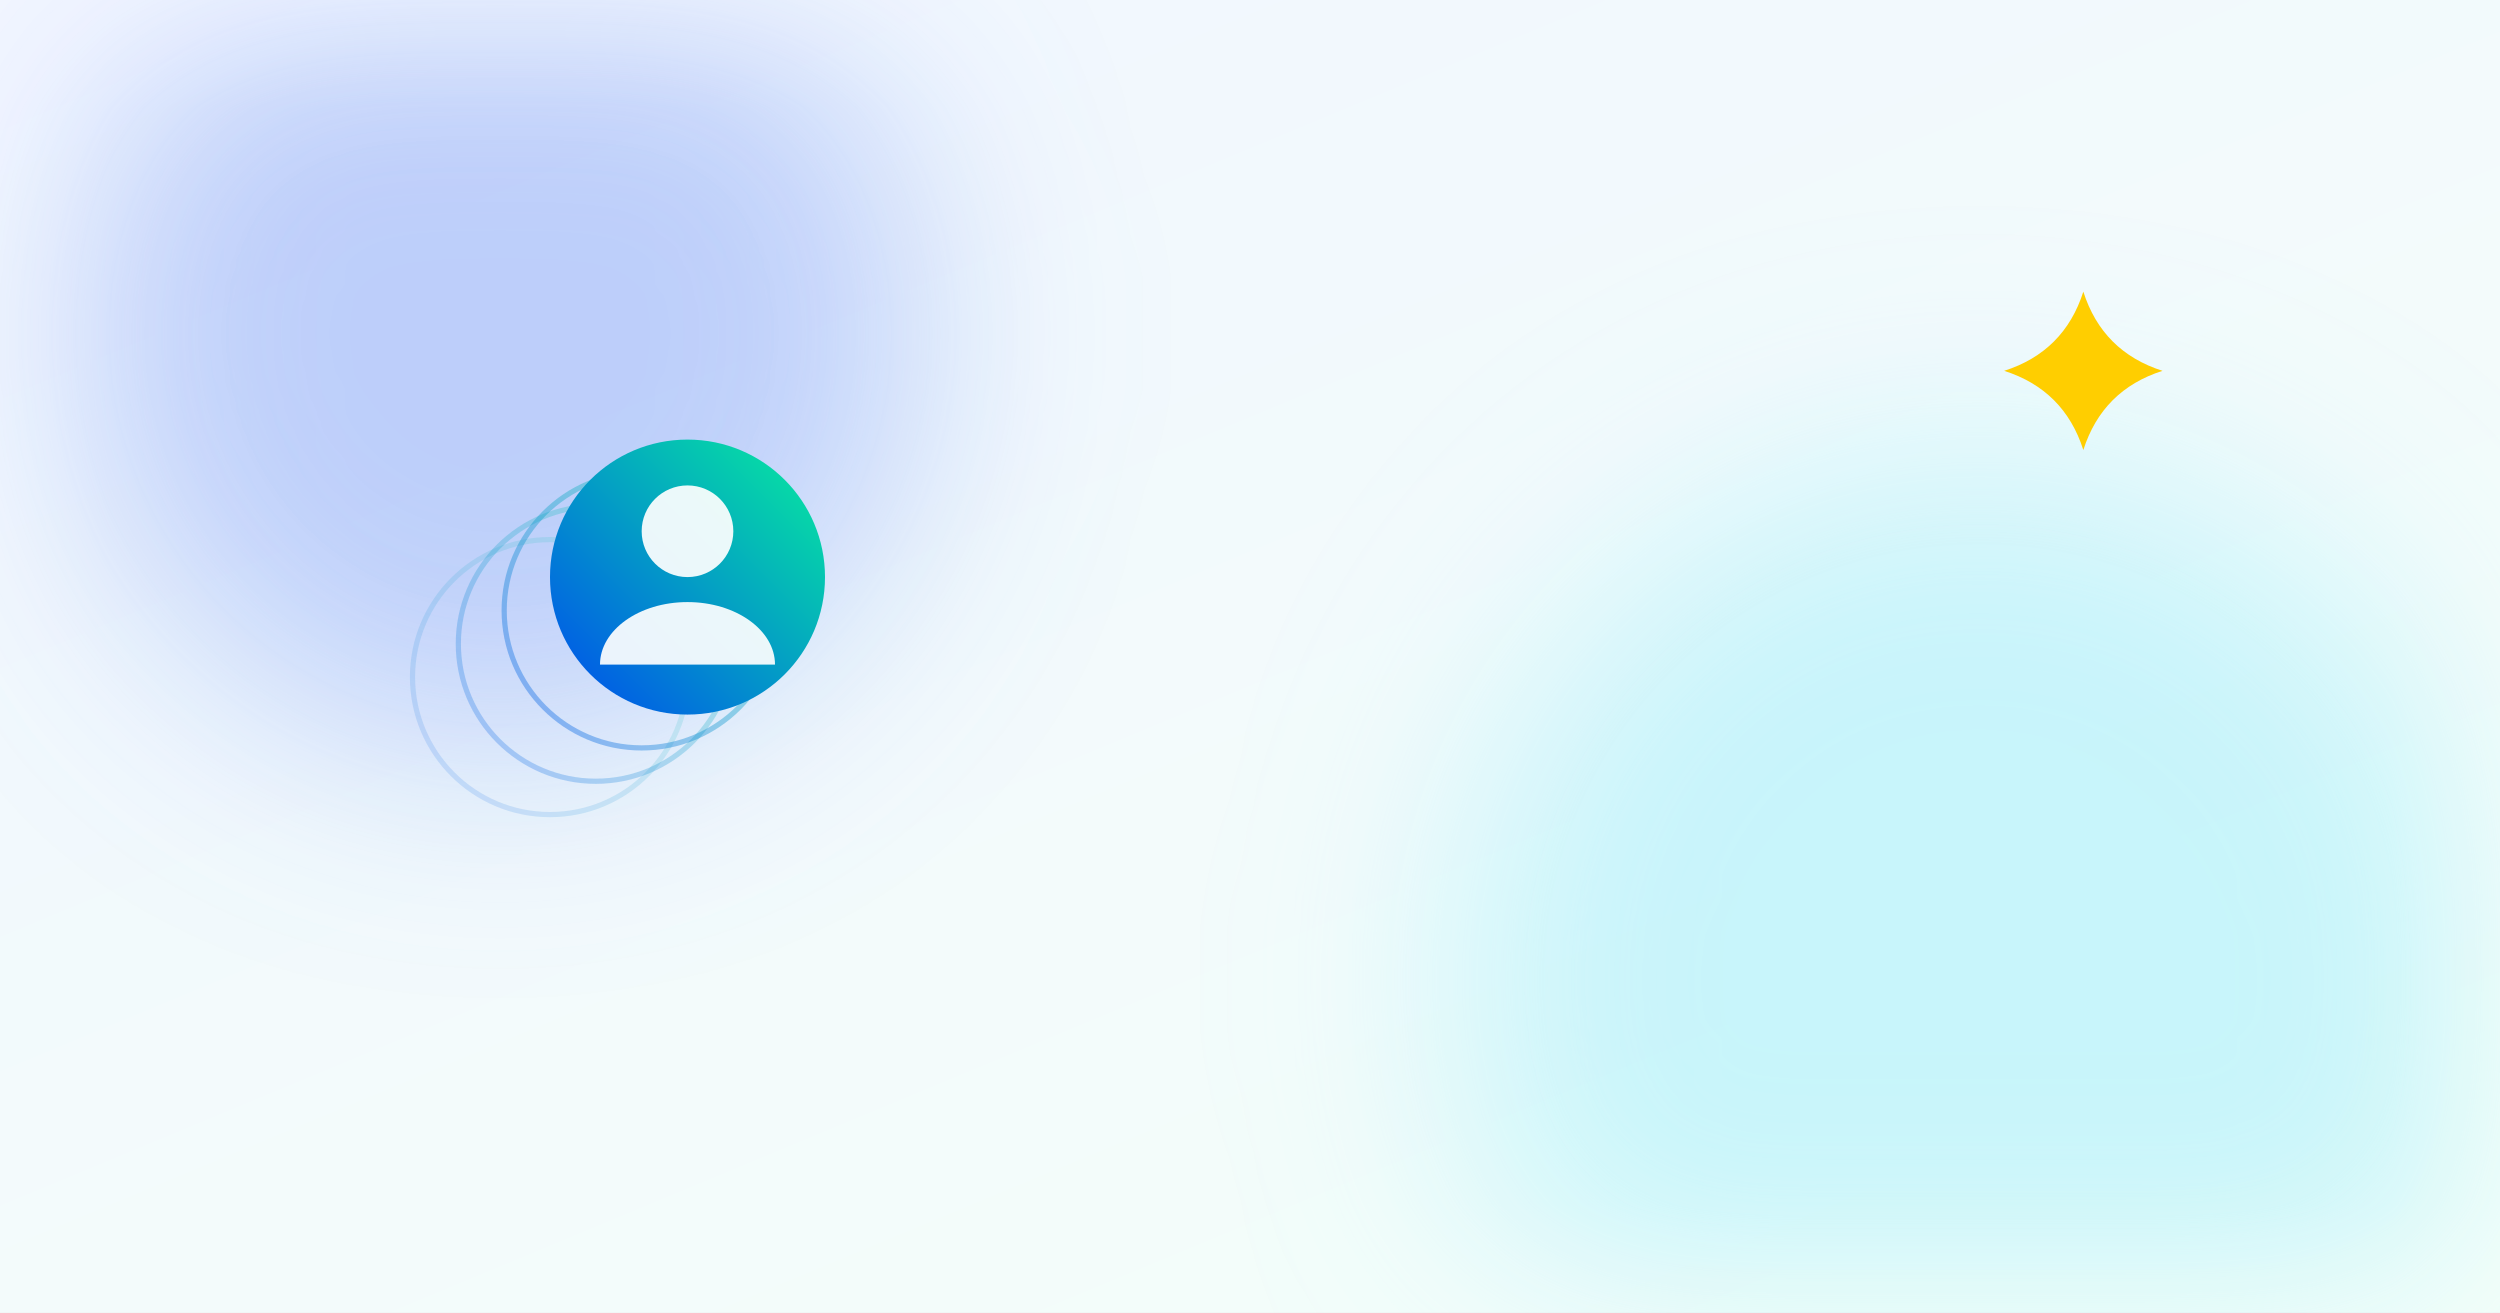
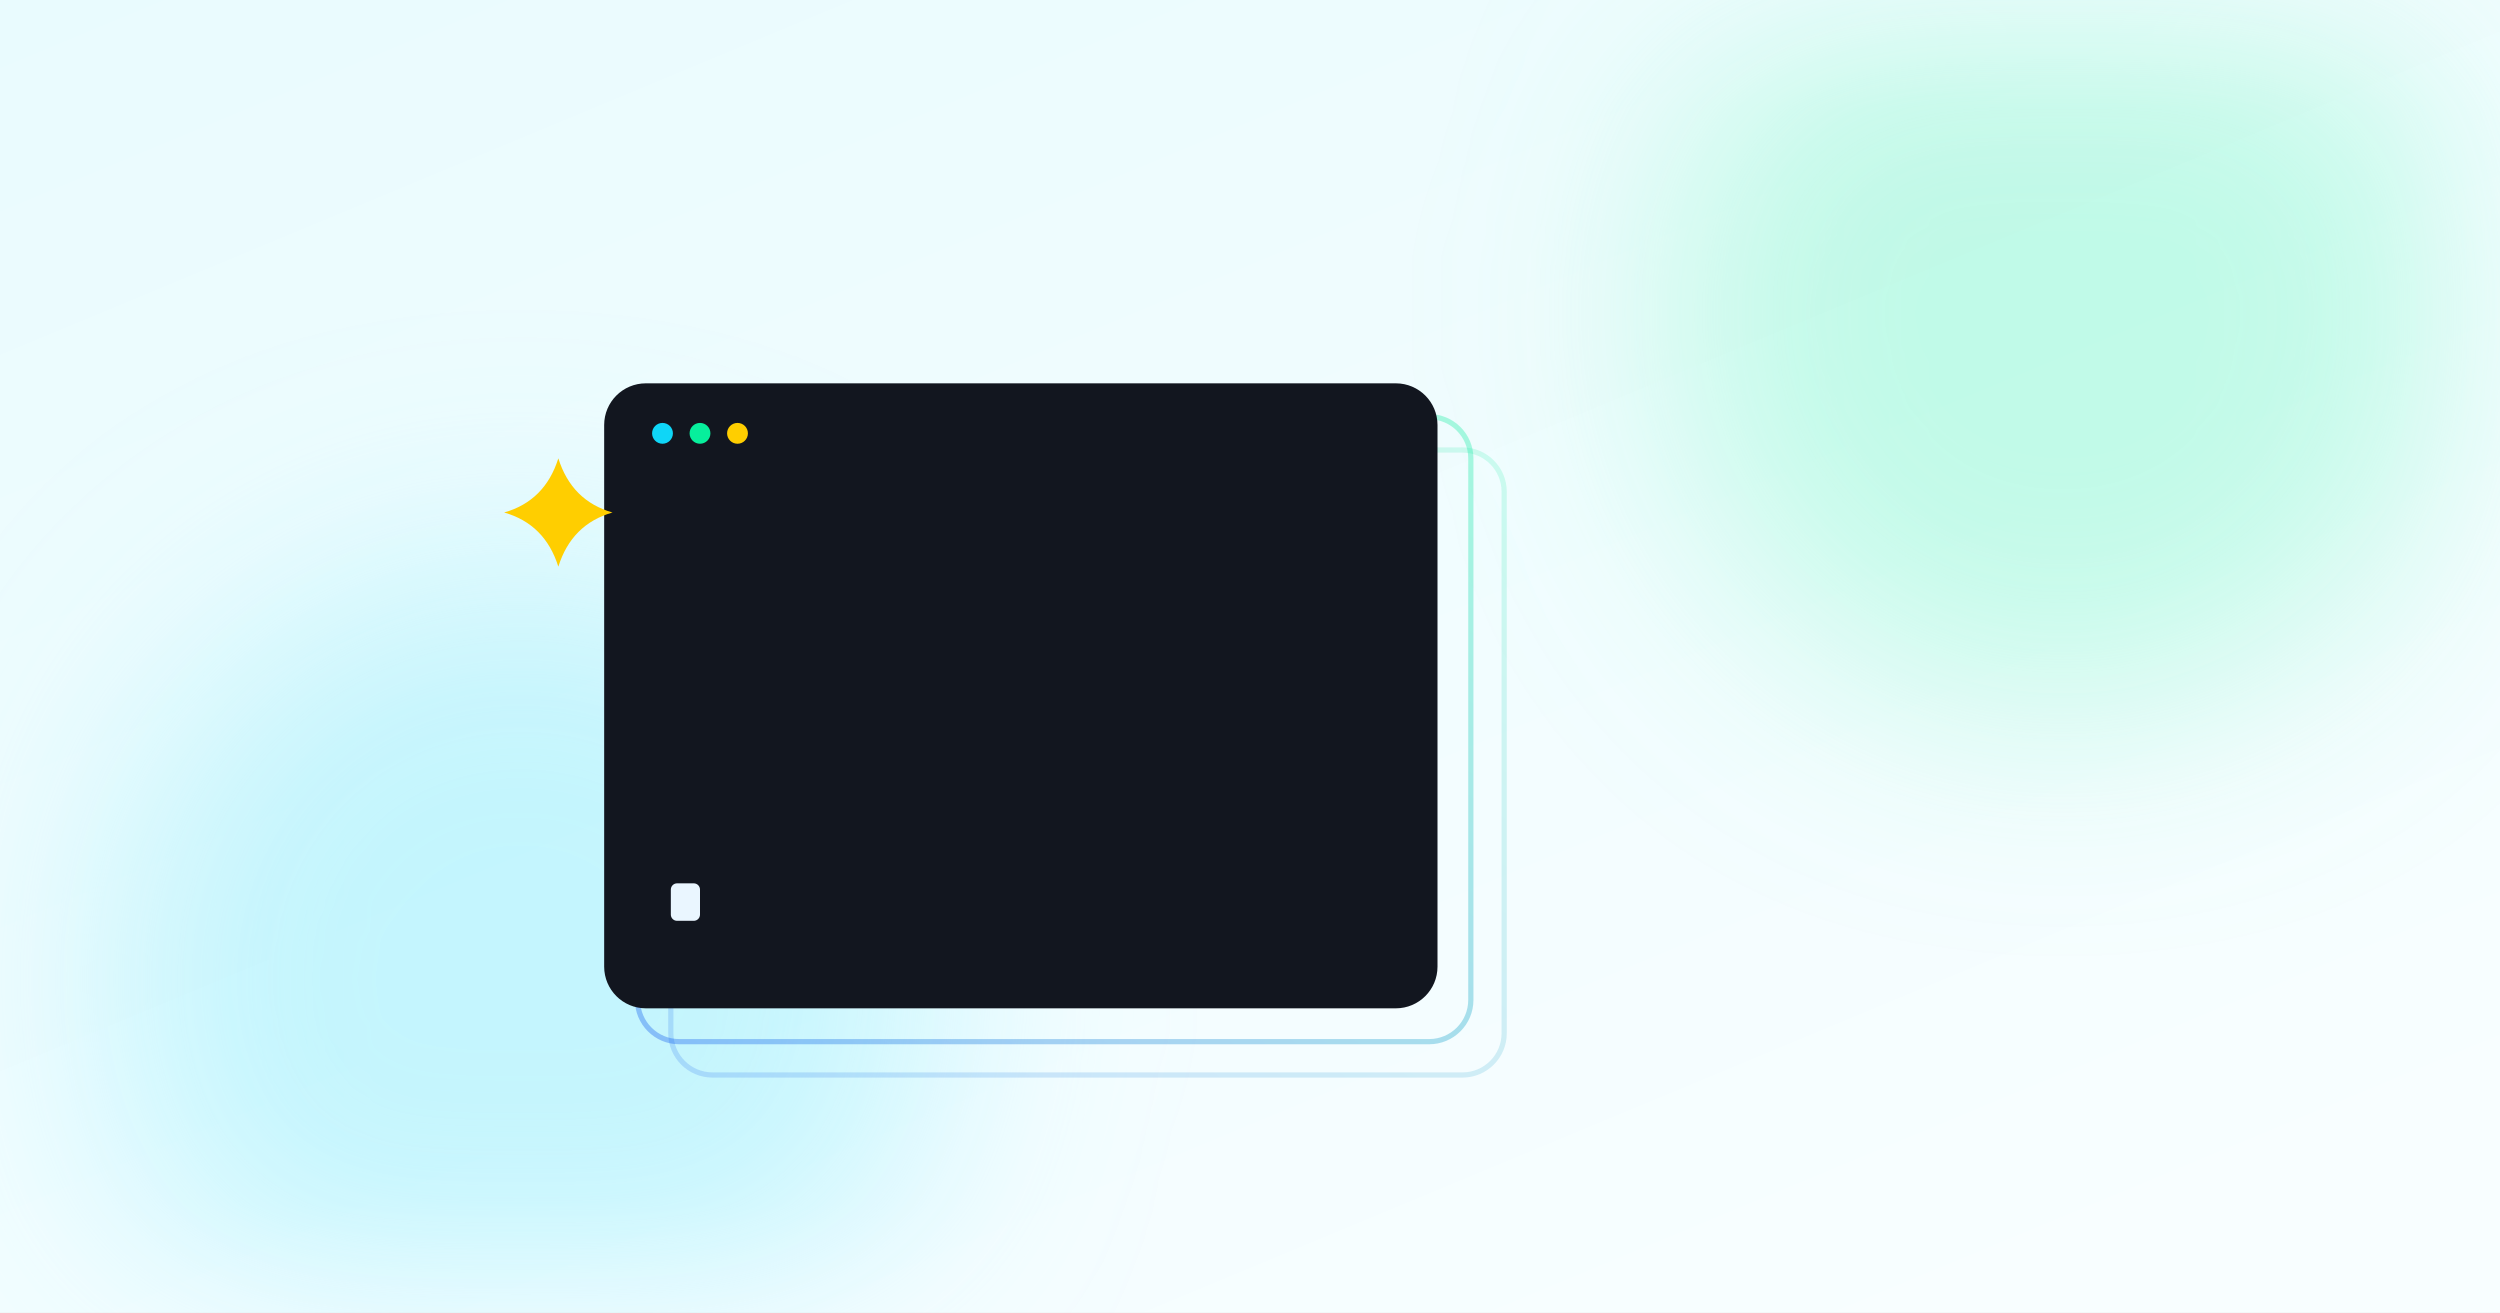
<svg xmlns="http://www.w3.org/2000/svg" viewBox="0 0 1200 630" font-family="Arial, Helvetica, sans-serif">
  <defs>
    <linearGradient id="bg" x1="0" y1="0" x2="0.8" y2="1">
-       <stop offset="0" stop-color="#F2F6FF" />
-       <stop offset="1" stop-color="#F3FEF9" />
+       <stop offset="0" stop-color="#E9FBFE" />
+       <stop offset="1" stop-color="#F8FEFF" />
    </linearGradient>
    <linearGradient id="brand" x1="0" y1="1" x2="1" y2="0">
      <stop offset="0" stop-color="#004aef" />
      <stop offset="1" stop-color="#07ef9c" />
    </linearGradient>
    <filter id="soft" x="-60%" y="-60%" width="220%" height="220%">
      <feGaussianBlur stdDeviation="55" />
    </filter>
    <style>
-       /* 11s loop: one builder ships app after app after app. */
-       .a1, .a2, .a3, .a4, .a5, .a6 { opacity: 0; transform-box: fill-box; transform-origin: center; }
-       .a1 { animation: ship1 11s cubic-bezier(0.2, 0.8, 0.3, 1) infinite; }
-       .a2 { animation: ship2 11s cubic-bezier(0.2, 0.8, 0.3, 1) infinite; animation-delay: 0.9s; }
-       .a3 { animation: ship3 11s cubic-bezier(0.2, 0.8, 0.3, 1) infinite; animation-delay: 1.8s; }
-       .a4 { animation: ship4 11s cubic-bezier(0.2, 0.8, 0.3, 1) infinite; animation-delay: 2.7s; }
-       .a5 { animation: ship5 11s cubic-bezier(0.2, 0.8, 0.3, 1) infinite; animation-delay: 3.6s; }
-       .a6 { animation: ship6 11s cubic-bezier(0.2, 0.8, 0.3, 1) infinite; animation-delay: 4.5s; }
-       @keyframes ship1 { 0%, 8% { opacity: 0; transform: translate(-278px, 104px) scale(0.25); } 20% { opacity: 1; transform: translate(0, 0) scale(1); } 88% { opacity: 1; } 95%, 100% { opacity: 0; } }
-       @keyframes ship2 { 0%, 8% { opacity: 0; transform: translate(-418px, 54px) scale(0.25); } 20% { opacity: 1; transform: translate(0, 0) scale(1); } 88% { opacity: 1; } 95%, 100% { opacity: 0; } }
-       @keyframes ship3 { 0%, 8% { opacity: 0; transform: translate(-318px, -26px) scale(0.25); } 20% { opacity: 1; transform: translate(0, 0) scale(1); } 88% { opacity: 1; } 95%, 100% { opacity: 0; } }
-       @keyframes ship4 { 0%, 8% { opacity: 0; transform: translate(-498px, -96px) scale(0.25); } 20% { opacity: 1; transform: translate(0, 0) scale(1); } 88% { opacity: 1; } 95%, 100% { opacity: 0; } }
-       @keyframes ship5 { 0%, 8% { opacity: 0; transform: translate(-278px, -156px) scale(0.25); } 20% { opacity: 1; transform: translate(0, 0) scale(1); } 88% { opacity: 1; } 95%, 100% { opacity: 0; } }
-       @keyframes ship6 { 0%, 8% { opacity: 0; transform: translate(-438px, -216px) scale(0.25); } 20% { opacity: 1; transform: translate(0, 0) scale(1); } 88% { opacity: 1; } 95%, 100% { opacity: 0; } }
-       .pulse { animation: pu 11s ease-in-out infinite; transform-box: fill-box; transform-origin: center; }
-       @keyframes pu {
-         0%, 6% { transform: scale(1); } 8% { transform: scale(1.05); } 10% { transform: scale(1); }
-         14% { transform: scale(1.05); } 16% { transform: scale(1); }
-         23% { transform: scale(1.05); } 25% { transform: scale(1); }
-         32% { transform: scale(1.05); } 34% { transform: scale(1); }
-         41% { transform: scale(1.05); } 43% { transform: scale(1); }
-         50% { transform: scale(1.05); } 52%, 100% { transform: scale(1); }
-       }
-       .drift1 { animation: d1 18s ease-in-out infinite alternate; }
-       .drift2 { animation: d2 24s ease-in-out infinite alternate; }
-       @keyframes d1 { to { transform: translate(22px, -16px); } }
-       @keyframes d2 { to { transform: translate(-18px, 14px); } }
+       /* 11s loop: a one-line vibe ("make me an app") goes into the dark
+          editor, the AI types the actual code line by line, and shipped apps
+          pop out the other side earning their $ badges. Cyan-led palette,
+          and the set's one dark focal surface. */
+       .l1 { animation: t1 11s ease-out infinite; }
+       .l2 { animation: t2 11s ease-out infinite; }
+       .l3 { animation: t3 11s ease-out infinite; }
+       .l4 { animation: t4 11s ease-out infinite; }
+       .l5 { animation: t5 11s ease-out infinite; }
+       .l6 { animation: t6 11s ease-out infinite; }
+       .l7 { animation: t7 11s ease-out infinite; }
+       @keyframes t1 { 0%, 10% { width: 0; } 14% { width: 150px; } 96% { width: 150px; } 100% { width: 0; } }
+       @keyframes t2 { 0%, 15% { width: 0; } 19% { width: 240px; } 96% { width: 240px; } 100% { width: 0; } }
+       @keyframes t3 { 0%, 20% { width: 0; } 24% { width: 200px; } 96% { width: 200px; } 100% { width: 0; } }
+       @keyframes t4 { 0%, 25% { width: 0; } 29% { width: 264px; } 96% { width: 264px; } 100% { width: 0; } }
+       @keyframes t5 { 0%, 30% { width: 0; } 34% { width: 180px; } 96% { width: 180px; } 100% { width: 0; } }
+       @keyframes t6 { 0%, 35% { width: 0; } 39% { width: 250px; } 96% { width: 250px; } 100% { width: 0; } }
+       @keyframes t7 { 0%, 40% { width: 0; } 44% { width: 130px; } 96% { width: 130px; } 100% { width: 0; } }
+       .cursor { animation: blink 1.1s steps(1) infinite; }
+       @keyframes blink { 0%, 49% { opacity: 1; } 50%, 100% { opacity: 0; } }
+       .prompt { opacity: 0; transform-box: fill-box; transform-origin: center; animation: pr 11s ease-out infinite; }
+       @keyframes pr { 0%, 2% { opacity: 0; transform: translateY(8px); } 6% { opacity: 1; transform: translateY(0); } 94% { opacity: 1; } 99%, 100% { opacity: 0; } }
+       .app1, .app2, .d1, .d2 { opacity: 0; transform-box: fill-box; transform-origin: center; }
+       .app1 { animation: a1 11s ease-out infinite; }
+       .app2 { animation: a2 11s ease-out infinite; }
+       @keyframes a1 { 0%, 48% { opacity: 0; transform: scale(0.85); } 53% { opacity: 1; transform: scale(1); } 94% { opacity: 1; } 99%, 100% { opacity: 0; } }
+       @keyframes a2 { 0%, 58% { opacity: 0; transform: scale(0.85); } 63% { opacity: 1; transform: scale(1); } 94% { opacity: 1; } 99%, 100% { opacity: 0; } }
+       .d1 { animation: dd1 11s ease-out infinite; }
+       .d2 { animation: dd2 11s ease-out infinite; }
+       @keyframes dd1 { 0%, 53% { opacity: 0; transform: scale(0.5); } 57% { opacity: 1; transform: scale(1.1); } 61% { transform: scale(1); } 94% { opacity: 1; } 99%, 100% { opacity: 0; } }
+       @keyframes dd2 { 0%, 63% { opacity: 0; transform: scale(0.5); } 67% { opacity: 1; transform: scale(1.1); } 71% { transform: scale(1); } 94% { opacity: 1; } 99%, 100% { opacity: 0; } }
+       .drift1 { animation: dr1 20s ease-in-out infinite alternate; }
+       .drift2 { animation: dr2 26s ease-in-out infinite alternate; }
+       @keyframes dr1 { to { transform: translate(18px, -12px); } }
+       @keyframes dr2 { to { transform: translate(-14px, 12px); } }
      .sparkle { animation: sk 6s ease-in-out infinite alternate; transform-box: fill-box; transform-origin: center; }
      @keyframes sk { from { transform: scale(0.94); } to { transform: scale(1.08); } }
      @media (prefers-reduced-motion: reduce) {
        * { animation: none !important; }
-         .a1, .a2, .a3, .a4, .a5, .a6 { opacity: 1; }
+         .l1 { width: 150px; } .l2 { width: 240px; } .l3 { width: 200px; }
+         .l4 { width: 264px; } .l5 { width: 180px; } .l6 { width: 250px; } .l7 { width: 130px; }
+         .prompt, .app1, .app2, .d1, .d2 { opacity: 1; }
+         .cursor { opacity: 0; }
      }
    </style>
  </defs>
  <rect width="1200" height="630" fill="url(#bg)" />
-   <circle class="drift1" cx="240" cy="160" r="200" fill="#7E9BF7" fill-opacity="0.45" filter="url(#soft)" />
-   <circle class="drift2" cx="950" cy="470" r="250" fill="#9FEFFC" fill-opacity="0.5" filter="url(#soft)" />
-   <circle cx="264" cy="325" r="66" fill="none" stroke="url(#brand)" stroke-opacity="0.14" stroke-width="2.5" />
-   <circle cx="286" cy="309" r="66" fill="none" stroke="url(#brand)" stroke-opacity="0.26" stroke-width="2.5" />
-   <circle cx="308" cy="293" r="66" fill="none" stroke="url(#brand)" stroke-opacity="0.38" stroke-width="2.5" />
-   <g class="pulse">
-     <circle cx="330" cy="277" r="66" fill="url(#brand)" />
-     <circle cx="330" cy="255" r="22" fill="#FFFFFF" fill-opacity="0.92" />
-     <path d="M288 319 a42 30 0 0 1 84 0" fill="#FFFFFF" fill-opacity="0.92" />
+   <circle class="drift1" cx="250" cy="470" r="200" fill="#9FEFFC" fill-opacity="0.55" filter="url(#soft)" />
+   <circle class="drift2" cx="990" cy="150" r="190" fill="#86F7CC" fill-opacity="0.45" filter="url(#soft)" />
+   <g class="prompt">
+     <rect x="300" y="96" width="252" height="52" rx="26" fill="#FFFFFF" stroke="#D7E6EB" stroke-width="1.5" />
+     <circle cx="332" cy="122" r="10" fill="url(#brand)" />
+     <text x="354" y="131" font-size="26" font-weight="500" fill="#3A3F4B">帮我做个 App</text>
+     <path d="M 566 122 L 592 122 M 583 113 L 593 122 L 583 131" fill="none" stroke="#0fd6f7" stroke-width="3.5" stroke-linecap="round" stroke-linejoin="round" />
  </g>
-   <g class="a1">
-     <rect x="560" y="120" width="96" height="72" rx="12" fill="#FFFFFF" fill-opacity="0.94" stroke="#FFFFFF" stroke-width="2" />
-     <circle cx="576" cy="134" r="4" fill="#004aef" />
-     <circle cx="589" cy="134" r="4" fill="#0fd6f7" />
-     <circle cx="602" cy="134" r="4" fill="#07ef9c" />
-     <rect x="572" y="146" width="72" height="34" rx="8" fill="url(#brand)" fill-opacity="0.6" />
+   <rect x="322" y="216" width="400" height="300" rx="20" fill="none" stroke="url(#brand)" stroke-opacity="0.16" stroke-width="2.5" />
+   <rect x="306" y="200" width="400" height="300" rx="20" fill="none" stroke="url(#brand)" stroke-opacity="0.32" stroke-width="2.5" />
+   <rect x="290" y="184" width="400" height="300" rx="20" fill="#12161F" />
+   <circle cx="318" cy="208" r="5" fill="#0fd6f7" />
+   <circle cx="336" cy="208" r="5" fill="#07ef9c" />
+   <circle cx="354" cy="208" r="5" fill="#ffce00" />
+   <rect class="l1" x="322" y="240" height="12" rx="6" fill="#0fd6f7" fill-opacity="0.9" />
+   <rect class="l2" x="346" y="266" height="12" rx="6" fill="#7E9BF7" fill-opacity="0.85" />
+   <rect class="l3" x="346" y="292" height="12" rx="6" fill="#3f4a5c" />
+   <rect class="l4" x="370" y="318" height="12" rx="6" fill="#2fe9a5" fill-opacity="0.85" />
+   <rect class="l5" x="370" y="344" height="12" rx="6" fill="#ffce00" fill-opacity="0.8" />
+   <rect class="l6" x="346" y="370" height="12" rx="6" fill="#7E9BF7" fill-opacity="0.7" />
+   <rect class="l7" x="322" y="396" height="12" rx="6" fill="#0fd6f7" fill-opacity="0.7" />
+   <rect class="cursor" x="322" y="424" width="14" height="18" rx="3" fill="#EAF6FF" />
+   <g class="app1">
+     <rect x="710" y="210" width="168" height="118" rx="16" fill="#FFFFFF" fill-opacity="0.96" stroke="#D7E6EB" stroke-width="1.5" />
+     <circle cx="730" cy="230" r="5" fill="#0fd6f7" fill-opacity="0.8" />
+     <rect x="724" y="248" width="140" height="10" rx="5" fill="#7E9BF7" fill-opacity="0.7" />
+     <rect x="724" y="268" width="108" height="10" rx="5" fill="#7E9BF7" fill-opacity="0.45" />
+     <rect x="724" y="292" width="76" height="20" rx="10" fill="url(#brand)" fill-opacity="0.85" />
  </g>
-   <g class="a2">
-     <rect x="700" y="170" width="96" height="72" rx="12" fill="#FFFFFF" fill-opacity="0.94" stroke="#FFFFFF" stroke-width="2" />
-     <circle cx="716" cy="184" r="4" fill="#004aef" />
-     <circle cx="729" cy="184" r="4" fill="#0fd6f7" />
-     <circle cx="742" cy="184" r="4" fill="#07ef9c" />
-     <rect x="712" y="196" width="72" height="34" rx="8" fill="url(#brand)" fill-opacity="0.6" />
+   <g class="d1">
+     <circle cx="878" cy="216" r="17" fill="#07ef9c" />
+     <text x="878" y="225" font-size="24" font-weight="700" fill="#063" text-anchor="middle">$</text>
  </g>
-   <g class="a3">
-     <rect x="600" y="250" width="96" height="72" rx="12" fill="#FFFFFF" fill-opacity="0.94" stroke="#FFFFFF" stroke-width="2" />
-     <circle cx="616" cy="264" r="4" fill="#004aef" />
-     <circle cx="629" cy="264" r="4" fill="#0fd6f7" />
-     <circle cx="642" cy="264" r="4" fill="#07ef9c" />
-     <rect x="612" y="276" width="72" height="34" rx="8" fill="url(#brand)" fill-opacity="0.6" />
+   <g class="app2">
+     <rect x="710" y="368" width="168" height="118" rx="16" fill="#FFFFFF" fill-opacity="0.96" stroke="#D7E6EB" stroke-width="1.5" />
+     <circle cx="730" cy="388" r="5" fill="#07ef9c" fill-opacity="0.8" />
+     <rect x="724" y="406" width="140" height="10" rx="5" fill="#7E9BF7" fill-opacity="0.7" />
+     <rect x="724" y="426" width="96" height="10" rx="5" fill="#7E9BF7" fill-opacity="0.45" />
+     <rect x="724" y="450" width="76" height="20" rx="10" fill="url(#brand)" fill-opacity="0.85" />
  </g>
-   <g class="a4">
-     <rect x="780" y="320" width="96" height="72" rx="12" fill="#FFFFFF" fill-opacity="0.94" stroke="#FFFFFF" stroke-width="2" />
-     <circle cx="796" cy="334" r="4" fill="#004aef" />
-     <circle cx="809" cy="334" r="4" fill="#0fd6f7" />
-     <circle cx="822" cy="334" r="4" fill="#07ef9c" />
-     <rect x="792" y="346" width="72" height="34" rx="8" fill="url(#brand)" fill-opacity="0.6" />
-   </g>
-   <g class="a5">
-     <rect x="560" y="380" width="96" height="72" rx="12" fill="#FFFFFF" fill-opacity="0.94" stroke="#FFFFFF" stroke-width="2" />
-     <circle cx="576" cy="394" r="4" fill="#004aef" />
-     <circle cx="589" cy="394" r="4" fill="#0fd6f7" />
-     <circle cx="602" cy="394" r="4" fill="#07ef9c" />
-     <rect x="572" y="406" width="72" height="34" rx="8" fill="url(#brand)" fill-opacity="0.6" />
-   </g>
-   <g class="a6">
-     <rect x="720" y="440" width="96" height="72" rx="12" fill="#FFFFFF" fill-opacity="0.94" stroke="#FFFFFF" stroke-width="2" />
-     <circle cx="736" cy="454" r="4" fill="#004aef" />
-     <circle cx="749" cy="454" r="4" fill="#0fd6f7" />
-     <circle cx="762" cy="454" r="4" fill="#07ef9c" />
-     <rect x="732" y="466" width="72" height="34" rx="8" fill="#ffce00" fill-opacity="0.8" />
+   <g class="d2">
+     <circle cx="878" cy="374" r="17" fill="#07ef9c" />
+     <text x="878" y="383" font-size="24" font-weight="700" fill="#063" text-anchor="middle">$</text>
  </g>
  <g class="sparkle">
-     <path d="M 1000 140 Q 1009.2 168.8 1038 178 Q 1009.2 187.2 1000 216 Q 990.8 187.2 962 178 Q 990.8 168.8 1000 140 Z" fill="#ffce00" />
+     <path d="M 268 220 Q 274.4 240.4 294 246 Q 274.4 251.6 268 272 Q 261.6 251.6 242 246 Q 261.6 240.4 268 220 Z" fill="#ffce00" />
  </g>
</svg>
